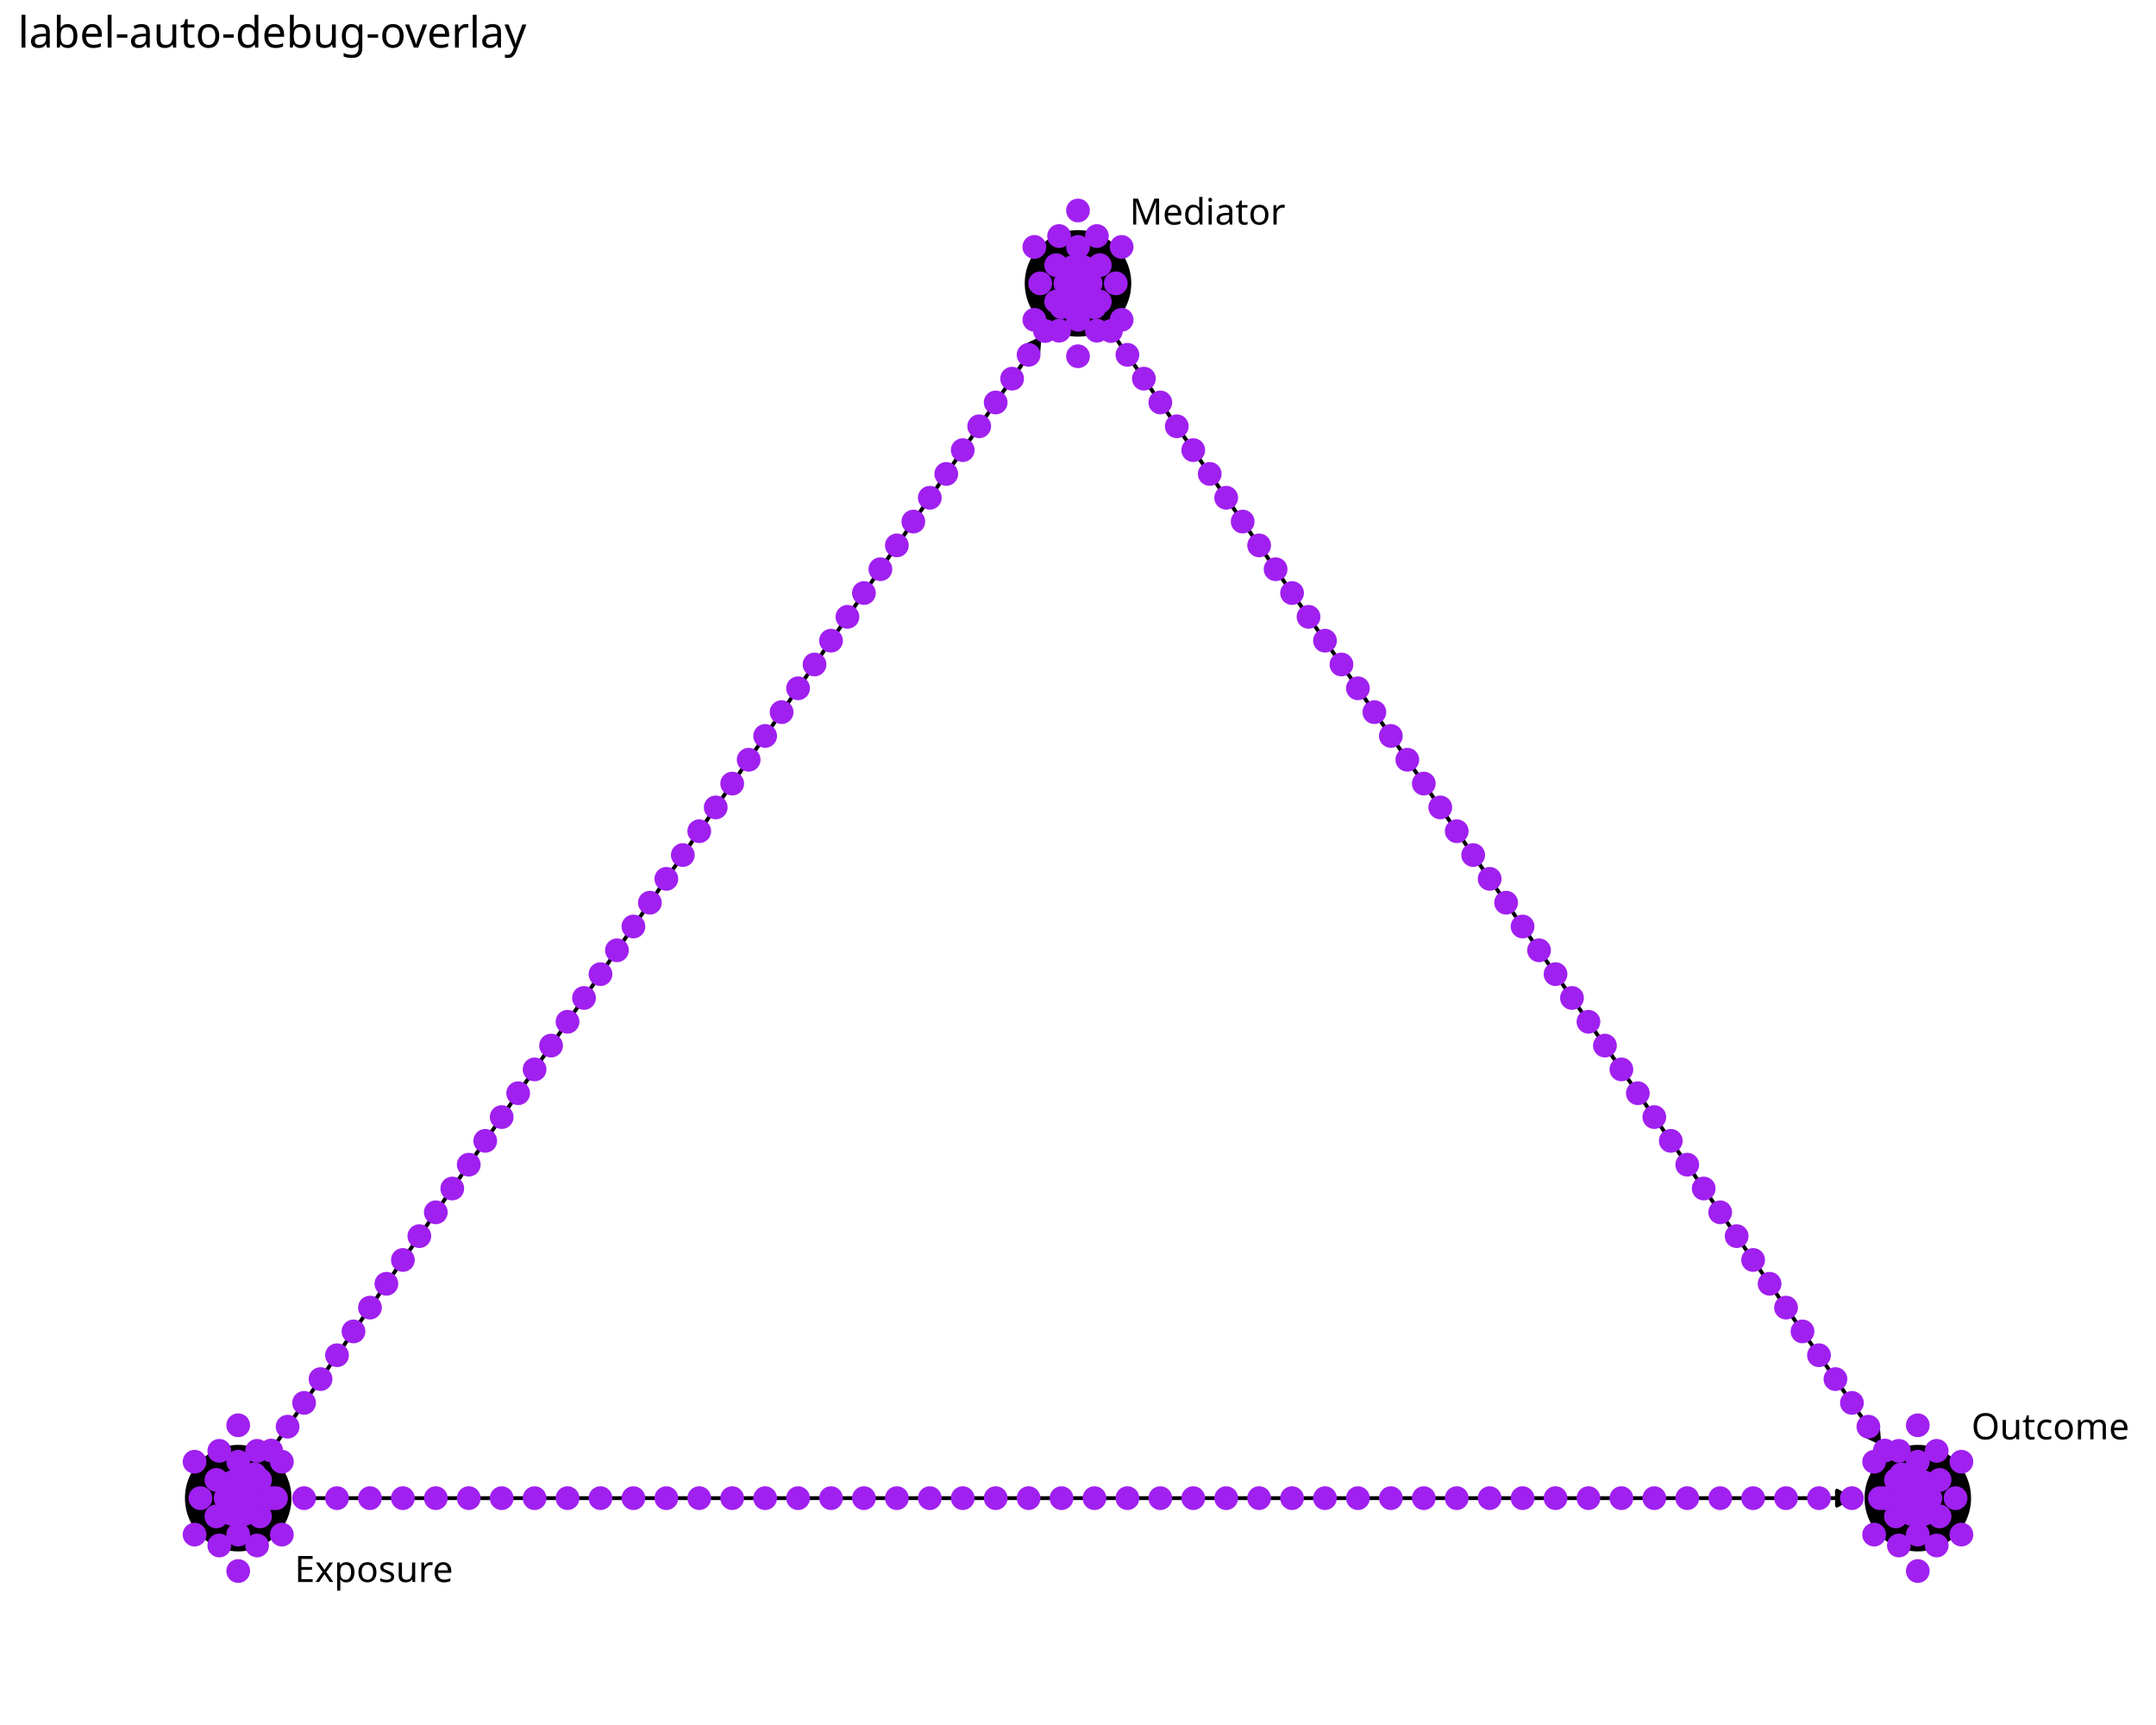
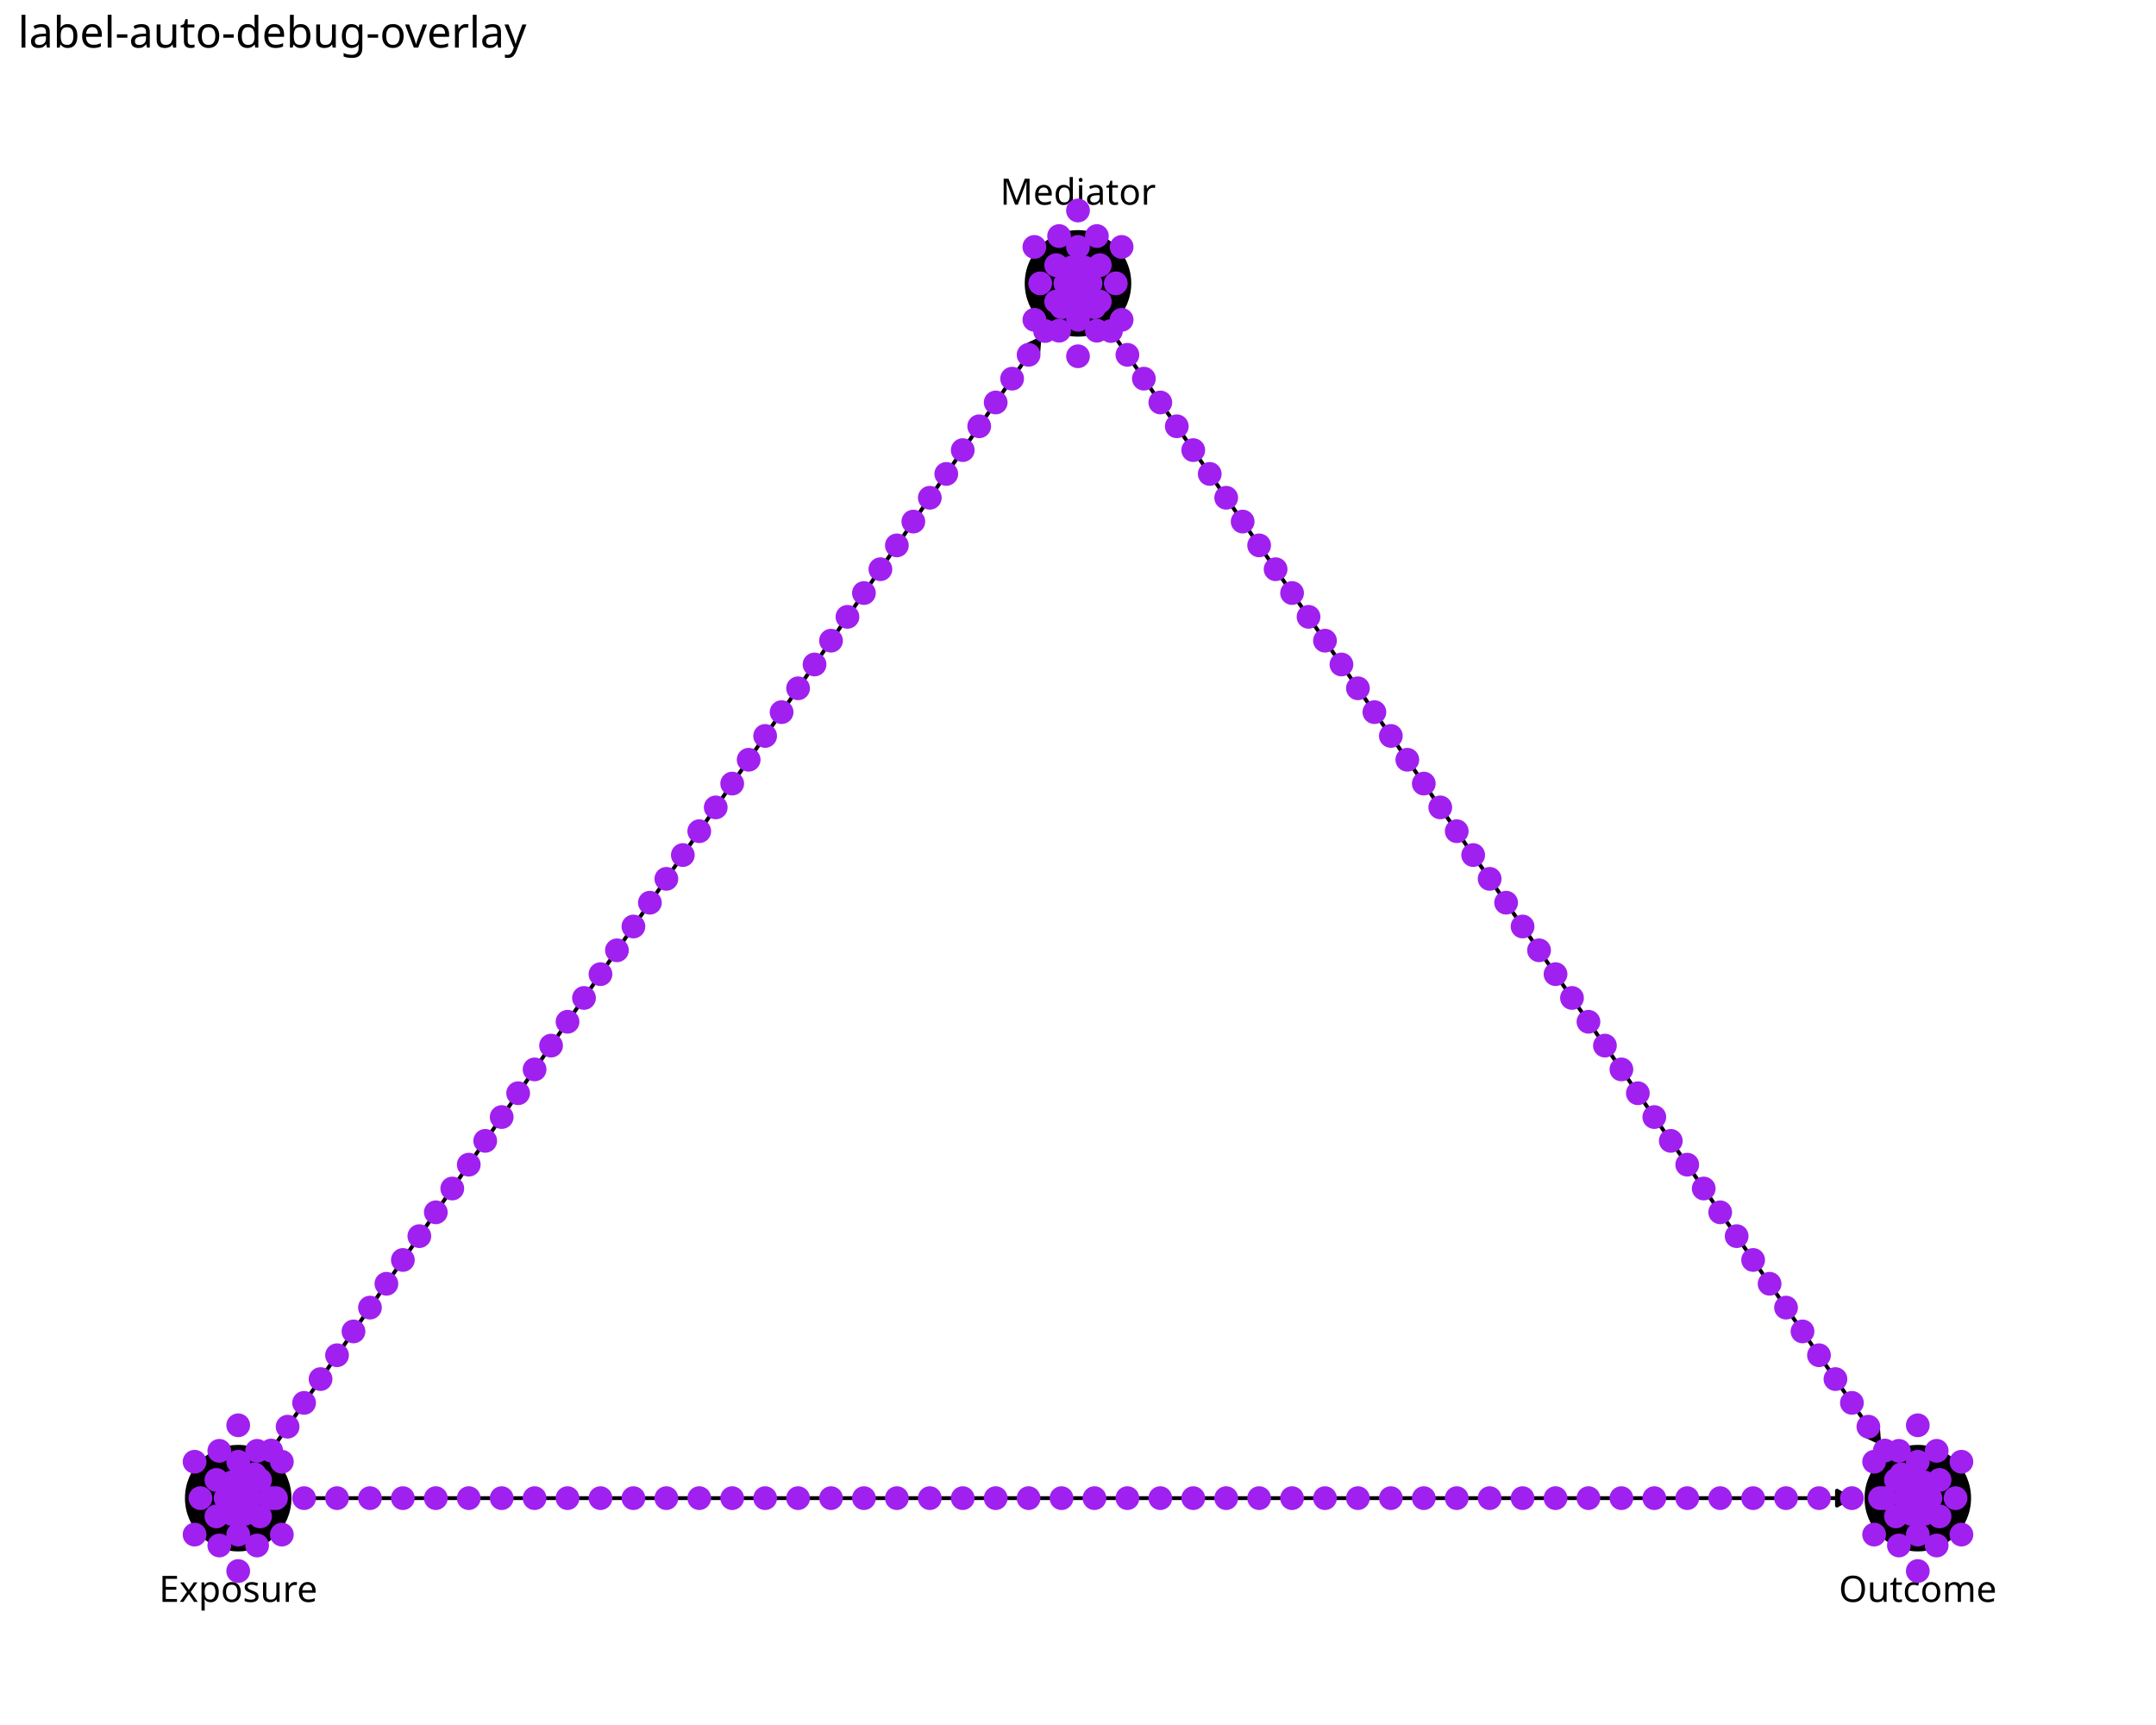
<svg xmlns="http://www.w3.org/2000/svg" class="svglite" data-engine-version="2.0" width="720.00pt" height="576.00pt" viewBox="0 0 720.00 576.00">
  <defs>
    <style type="text/css">
    .svglite line, .svglite polyline, .svglite polygon, .svglite path, .svglite rect, .svglite circle {
      fill: none;
      stroke: #000000;
      stroke-linecap: round;
      stroke-linejoin: round;
      stroke-miterlimit: 10.00;
    }
  </style>
  </defs>
  <rect width="100%" height="100%" style="stroke: none; fill: #FFFFFF;" />
  <defs>
    <clipPath id="cpMC4wMHw3MjAuMDB8MC4wMHw1NzYuMDA=">
      <rect x="0.00" y="0.00" width="720.00" height="576.00" />
    </clipPath>
  </defs>
  <g clip-path="url(#cpMC4wMHw3MjAuMDB8MC4wMHw1NzYuMDA=)">
    <rect x="0.00" y="0.00" width="720.00" height="576.00" style="stroke-width: 1.16; stroke: none; fill: #FFFFFF;" />
  </g>
  <defs>
    <clipPath id="cpNS45OHw3MTQuMDJ8MjQuODV8NTcwLjAy">
      <rect x="5.98" y="24.85" width="708.04" height="545.17" />
    </clipPath>
  </defs>
  <g clip-path="url(#cpNS45OHw3MTQuMDJ8MjQuODV8NTcwLjAy)">
    <circle cx="360.00" cy="94.62" r="17.43" style="stroke-width: 0.71; fill: #000000;" />
    <circle cx="79.55" cy="500.25" r="17.43" style="stroke-width: 0.71; fill: #000000;" />
    <circle cx="640.45" cy="500.25" r="17.43" style="stroke-width: 0.71; fill: #000000;" />
    <polyline points="372.90,113.28 374.16,115.11 377.00,119.21 379.83,123.30 382.66,127.40 385.50,131.50 388.33,135.60 391.16,139.69 393.99,143.79 396.83,147.89 399.66,151.99 402.49,156.08 405.32,160.18 408.16,164.28 410.99,168.37 413.82,172.47 416.66,176.57 419.49,180.67 422.32,184.76 425.15,188.86 427.99,192.96 430.82,197.06 433.65,201.15 436.49,205.25 439.32,209.35 442.15,213.44 444.98,217.54 447.82,221.64 450.65,225.74 453.48,229.83 456.31,233.93 459.15,238.03 461.98,242.13 464.81,246.22 467.65,250.32 470.48,254.42 473.31,258.51 476.14,262.61 478.98,266.71 481.81,270.81 484.64,274.90 487.48,279.00 490.31,283.10 493.14,287.20 495.97,291.29 498.81,295.39 501.64,299.49 504.47,303.58 507.31,307.68 510.14,311.78 512.97,315.88 515.80,319.97 518.64,324.07 521.47,328.17 524.30,332.27 527.13,336.36 529.97,340.46 532.80,344.56 535.63,348.65 538.47,352.75 541.30,356.85 544.13,360.95 546.96,365.04 549.80,369.14 552.63,373.24 555.46,377.34 558.30,381.43 561.13,385.53 563.96,389.63 566.79,393.72 569.63,397.82 572.46,401.92 575.29,406.02 578.12,410.11 580.96,414.21 583.79,418.31 586.62,422.41 589.46,426.50 592.29,430.60 595.12,434.70 597.95,438.79 600.79,442.89 603.62,446.99 606.45,451.09 609.29,455.18 612.12,459.28 614.95,463.38 617.78,467.48 620.62,471.57 623.45,475.67 626.28,479.77 627.55,481.60 " style="stroke-width: 1.28; stroke-linecap: butt;" />
    <polygon points="623.05,479.47 627.55,481.60 627.15,476.64 " style="stroke-width: 1.28; stroke-linecap: butt; fill: #000000;" />
    <polyline points="92.45,481.60 93.72,479.77 96.55,475.67 99.38,471.57 102.22,467.48 105.05,463.38 107.88,459.28 110.71,455.18 113.55,451.09 116.38,446.99 119.21,442.89 122.05,438.79 124.88,434.70 127.71,430.60 130.54,426.50 133.38,422.41 136.21,418.31 139.04,414.21 141.88,410.11 144.71,406.02 147.54,401.92 150.37,397.82 153.21,393.72 156.04,389.63 158.87,385.53 161.70,381.43 164.54,377.34 167.37,373.24 170.20,369.14 173.04,365.04 175.87,360.95 178.70,356.85 181.53,352.75 184.37,348.65 187.20,344.56 190.03,340.46 192.87,336.36 195.70,332.27 198.53,328.17 201.36,324.07 204.20,319.97 207.03,315.88 209.86,311.78 212.69,307.68 215.53,303.58 218.36,299.49 221.19,295.39 224.03,291.29 226.86,287.20 229.69,283.10 232.52,279.00 235.36,274.90 238.19,270.81 241.02,266.71 243.86,262.61 246.69,258.51 249.52,254.42 252.35,250.32 255.19,246.22 258.02,242.13 260.85,238.03 263.69,233.93 266.52,229.83 269.35,225.74 272.18,221.64 275.02,217.54 277.85,213.44 280.68,209.35 283.51,205.25 286.35,201.15 289.18,197.06 292.01,192.96 294.85,188.86 297.68,184.76 300.51,180.67 303.34,176.57 306.18,172.47 309.01,168.37 311.84,164.28 314.68,160.18 317.51,156.08 320.34,151.99 323.17,147.89 326.01,143.79 328.84,139.69 331.67,135.60 334.50,131.50 337.34,127.40 340.17,123.30 343.00,119.21 345.84,115.11 347.10,113.28 " style="stroke-width: 1.28; stroke-linecap: butt;" />
    <polygon points="346.70,118.24 347.10,113.28 342.60,115.41 " style="stroke-width: 1.28; stroke-linecap: butt; fill: #000000;" />
    <polyline points="102.23,500.25 107.88,500.25 113.55,500.25 119.21,500.25 124.88,500.25 130.54,500.25 136.21,500.25 141.88,500.25 147.54,500.25 153.21,500.25 158.87,500.25 164.54,500.25 170.20,500.25 175.87,500.25 181.53,500.25 187.20,500.25 192.87,500.25 198.53,500.25 204.20,500.25 209.86,500.25 215.53,500.25 221.19,500.25 226.86,500.25 232.52,500.25 238.19,500.25 243.86,500.25 249.52,500.25 255.19,500.25 260.85,500.25 266.52,500.25 272.18,500.25 277.85,500.25 283.51,500.25 289.18,500.25 294.85,500.25 300.51,500.25 306.18,500.25 311.84,500.25 317.51,500.25 323.17,500.25 328.84,500.25 334.50,500.25 340.17,500.25 345.84,500.25 351.50,500.25 357.17,500.25 362.83,500.25 368.50,500.25 374.16,500.25 379.83,500.25 385.50,500.25 391.16,500.25 396.83,500.25 402.49,500.25 408.16,500.25 413.82,500.25 419.49,500.25 425.15,500.25 430.82,500.25 436.49,500.25 442.15,500.25 447.82,500.25 453.48,500.25 459.15,500.25 464.81,500.25 470.48,500.25 476.14,500.25 481.81,500.25 487.48,500.25 493.14,500.25 498.81,500.25 504.47,500.25 510.14,500.25 515.80,500.25 521.47,500.25 527.13,500.25 532.80,500.25 538.47,500.25 544.13,500.25 549.80,500.25 555.46,500.25 561.13,500.25 566.79,500.25 572.46,500.25 578.12,500.25 583.79,500.25 589.46,500.25 595.12,500.25 600.79,500.25 606.45,500.25 612.12,500.25 617.77,500.25 " style="stroke-width: 1.28; stroke-linecap: butt;" />
    <polygon points="613.46,502.74 617.77,500.25 613.46,497.76 " style="stroke-width: 1.28; stroke-linecap: butt; fill: #000000;" />
    <text x="360.00" y="98.42" text-anchor="middle" style="font-size: 11.04px; font-weight: bold; fill: #FFFFFF; font-family: sans;" textLength="9.20px" lengthAdjust="spacingAndGlyphs">m</text>
    <text x="79.55" y="504.05" text-anchor="middle" style="font-size: 11.04px; font-weight: bold; fill: #FFFFFF; font-family: sans;" textLength="5.52px" lengthAdjust="spacingAndGlyphs">x</text>
    <text x="640.45" y="504.05" text-anchor="middle" style="font-size: 11.04px; font-weight: bold; fill: #FFFFFF; font-family: sans;" textLength="5.52px" lengthAdjust="spacingAndGlyphs">y</text>
-     <polygon points="378.20,78.59 428.33,78.59 428.24,78.59 428.59,78.57 428.93,78.50 429.25,78.38 429.55,78.21 429.82,77.99 430.05,77.73 430.24,77.43 430.37,77.11 430.46,76.77 430.49,76.43 430.49,76.43 430.49,65.19 430.49,65.19 430.46,64.84 430.37,64.51 430.24,64.19 430.05,63.89 429.82,63.63 429.55,63.41 429.25,63.24 428.93,63.12 428.59,63.05 428.33,63.03 378.20,63.03 378.46,63.05 378.11,63.03 377.76,63.07 377.43,63.17 377.12,63.32 376.83,63.52 376.58,63.76 376.37,64.04 376.21,64.34 376.10,64.67 376.04,65.02 376.04,65.19 376.04,76.43 376.04,76.25 376.04,76.60 376.10,76.94 376.21,77.27 376.37,77.58 376.58,77.86 376.83,78.10 377.12,78.30 377.43,78.45 377.76,78.54 378.11,78.59 " style="stroke-width: 0.00; stroke: none; fill: #FFFFFF;" />
-     <polygon points="97.75,531.85 151.95,531.85 151.86,531.84 152.21,531.83 152.55,531.76 152.87,531.64 153.17,531.46 153.44,531.24 153.67,530.98 153.86,530.69 153.99,530.37 154.08,530.03 154.11,529.69 154.11,529.69 154.11,518.45 154.11,518.45 154.08,518.10 153.99,517.77 153.86,517.45 153.67,517.15 153.44,516.89 153.17,516.67 152.87,516.50 152.55,516.37 152.21,516.30 151.95,516.29 97.75,516.29 98.01,516.30 97.66,516.29 97.32,516.33 96.98,516.43 96.67,516.58 96.38,516.78 96.13,517.02 95.92,517.29 95.76,517.60 95.65,517.93 95.60,518.28 95.59,518.45 95.59,529.69 95.60,529.51 95.60,529.86 95.65,530.20 95.76,530.53 95.92,530.84 96.13,531.12 96.38,531.36 96.67,531.56 96.98,531.71 97.32,531.80 97.66,531.84 " style="stroke-width: 0.00; stroke: none; fill: #FFFFFF;" />
-     <polygon points="658.64,484.22 710.81,484.22 710.72,484.22 711.07,484.20 711.41,484.13 711.73,484.01 712.03,483.84 712.30,483.62 712.53,483.36 712.72,483.06 712.85,482.74 712.94,482.41 712.97,482.06 712.97,482.06 712.97,470.82 712.97,470.82 712.94,470.48 712.85,470.14 712.72,469.82 712.53,469.52 712.30,469.26 712.03,469.04 711.73,468.87 711.41,468.75 711.07,468.68 710.81,468.66 658.64,468.66 658.90,468.68 658.55,468.66 658.21,468.71 657.88,468.80 657.56,468.95 657.28,469.15 657.02,469.39 656.82,469.67 656.65,469.97 656.54,470.30 656.49,470.65 656.48,470.82 656.48,482.06 656.49,481.88 656.49,482.23 656.54,482.58 656.65,482.91 656.82,483.21 657.02,483.49 657.28,483.73 657.56,483.93 657.88,484.08 658.21,484.18 658.55,484.22 " style="stroke-width: 0.00; stroke: none; fill: #FFFFFF;" />
-     <text x="403.26" y="74.99" text-anchor="middle" style="font-size: 12.14px; font-family: sans;" textLength="47.25px" lengthAdjust="spacingAndGlyphs">Mediator</text>
-     <text x="124.85" y="528.25" text-anchor="middle" style="font-size: 12.14px; font-family: sans;" textLength="51.32px" lengthAdjust="spacingAndGlyphs">Exposure</text>
-     <text x="684.72" y="480.62" text-anchor="middle" style="font-size: 12.14px; font-family: sans;" textLength="49.28px" lengthAdjust="spacingAndGlyphs">Outcome</text>
+     <polygon points="334.93,71.95 385.07,71.95 384.98,71.94 385.33,71.93 385.67,71.86 385.99,71.74 386.29,71.56 386.56,71.34 386.79,71.08 386.98,70.79 387.11,70.47 387.20,70.13 387.23,69.79 387.23,69.79 387.23,58.55 387.23,58.55 387.20,58.20 387.11,57.86 386.98,57.54 386.79,57.25 386.56,56.99 386.29,56.77 385.99,56.60 385.67,56.47 385.33,56.40 385.07,56.39 334.93,56.39 335.19,56.40 334.85,56.39 334.50,56.43 334.17,56.53 333.85,56.68 333.57,56.88 333.32,57.12 333.11,57.39 332.95,57.70 332.84,58.03 332.78,58.37 332.77,58.55 332.77,69.79 332.78,69.61 332.78,69.96 332.84,70.30 332.95,70.63 333.11,70.94 333.32,71.22 333.57,71.46 333.85,71.66 334.17,71.81 334.50,71.90 334.85,71.94 " style="stroke-width: 0.00; stroke: none; fill: #FFFFFF;" />
+     <polygon points="52.46,538.49 106.65,538.49 106.57,538.49 106.91,538.47 107.25,538.40 107.58,538.28 107.88,538.11 108.15,537.89 108.38,537.63 108.56,537.33 108.70,537.01 108.78,536.67 108.81,536.33 108.81,536.33 108.81,525.09 108.81,525.09 108.78,524.74 108.70,524.41 108.56,524.09 108.38,523.79 108.15,523.53 107.88,523.31 107.58,523.14 107.25,523.02 106.91,522.95 106.65,522.93 52.46,522.93 52.72,522.95 52.37,522.93 52.02,522.97 51.69,523.07 51.38,523.22 51.09,523.42 50.84,523.66 50.63,523.94 50.47,524.24 50.36,524.57 50.30,524.92 50.30,525.09 50.30,536.33 50.30,536.15 50.30,536.50 50.36,536.85 50.47,537.17 50.63,537.48 50.84,537.76 51.09,538.00 51.38,538.20 51.69,538.35 52.02,538.44 52.37,538.49 " style="stroke-width: 0.00; stroke: none; fill: #FFFFFF;" />
+     <polygon points="614.36,538.49 666.53,538.49 666.44,538.49 666.79,538.47 667.13,538.40 667.45,538.28 667.76,538.11 668.02,537.89 668.25,537.63 668.44,537.33 668.58,537.01 668.66,536.67 668.69,536.33 668.69,536.33 668.69,525.09 668.69,525.09 668.66,524.74 668.58,524.41 668.44,524.09 668.25,523.79 668.02,523.53 667.76,523.31 667.45,523.14 667.13,523.02 666.79,522.95 666.53,522.93 614.36,522.93 614.62,522.95 614.28,522.93 613.93,522.97 613.60,523.07 613.28,523.22 613.00,523.42 612.75,523.66 612.54,523.94 612.38,524.24 612.27,524.57 612.21,524.92 612.20,525.09 612.20,536.33 612.21,536.15 612.21,536.50 612.27,536.85 612.38,537.17 612.54,537.48 612.75,537.76 613.00,538.00 613.28,538.20 613.60,538.35 613.93,538.44 614.28,538.49 " style="stroke-width: 0.00; stroke: none; fill: #FFFFFF;" />
+     <text x="360.00" y="68.35" text-anchor="middle" style="font-size: 12.14px; font-family: sans;" textLength="47.25px" lengthAdjust="spacingAndGlyphs">Mediator</text>
+     <text x="79.55" y="534.89" text-anchor="middle" style="font-size: 12.14px; font-family: sans;" textLength="51.32px" lengthAdjust="spacingAndGlyphs">Exposure</text>
+     <text x="640.45" y="534.89" text-anchor="middle" style="font-size: 12.14px; font-family: sans;" textLength="49.28px" lengthAdjust="spacingAndGlyphs">Outcome</text>
    <circle cx="365.50" cy="102.58" r="3.59" style="stroke-width: 0.77; stroke: #A020F0; fill: #A020F0;" />
    <circle cx="371.00" cy="110.53" r="3.59" style="stroke-width: 0.77; stroke: #A020F0; fill: #A020F0;" />
    <circle cx="376.50" cy="118.48" r="3.59" style="stroke-width: 0.77; stroke: #A020F0; fill: #A020F0;" />
    <circle cx="382.00" cy="126.44" r="3.59" style="stroke-width: 0.77; stroke: #A020F0; fill: #A020F0;" />
    <circle cx="387.49" cy="134.39" r="3.59" style="stroke-width: 0.77; stroke: #A020F0; fill: #A020F0;" />
    <circle cx="392.99" cy="142.34" r="3.59" style="stroke-width: 0.77; stroke: #A020F0; fill: #A020F0;" />
    <circle cx="398.49" cy="150.30" r="3.59" style="stroke-width: 0.77; stroke: #A020F0; fill: #A020F0;" />
    <circle cx="403.99" cy="158.25" r="3.59" style="stroke-width: 0.77; stroke: #A020F0; fill: #A020F0;" />
    <circle cx="409.49" cy="166.21" r="3.59" style="stroke-width: 0.77; stroke: #A020F0; fill: #A020F0;" />
    <circle cx="414.99" cy="174.16" r="3.59" style="stroke-width: 0.77; stroke: #A020F0; fill: #A020F0;" />
    <circle cx="420.49" cy="182.11" r="3.59" style="stroke-width: 0.77; stroke: #A020F0; fill: #A020F0;" />
    <circle cx="425.99" cy="190.07" r="3.59" style="stroke-width: 0.77; stroke: #A020F0; fill: #A020F0;" />
    <circle cx="431.49" cy="198.02" r="3.59" style="stroke-width: 0.77; stroke: #A020F0; fill: #A020F0;" />
    <circle cx="436.99" cy="205.97" r="3.59" style="stroke-width: 0.77; stroke: #A020F0; fill: #A020F0;" />
    <circle cx="442.48" cy="213.93" r="3.59" style="stroke-width: 0.77; stroke: #A020F0; fill: #A020F0;" />
    <circle cx="447.98" cy="221.88" r="3.59" style="stroke-width: 0.77; stroke: #A020F0; fill: #A020F0;" />
    <circle cx="453.48" cy="229.83" r="3.59" style="stroke-width: 0.77; stroke: #A020F0; fill: #A020F0;" />
    <circle cx="458.98" cy="237.79" r="3.59" style="stroke-width: 0.77; stroke: #A020F0; fill: #A020F0;" />
    <circle cx="464.48" cy="245.74" r="3.59" style="stroke-width: 0.77; stroke: #A020F0; fill: #A020F0;" />
    <circle cx="469.98" cy="253.69" r="3.59" style="stroke-width: 0.77; stroke: #A020F0; fill: #A020F0;" />
    <circle cx="475.48" cy="261.65" r="3.59" style="stroke-width: 0.77; stroke: #A020F0; fill: #A020F0;" />
    <circle cx="480.98" cy="269.60" r="3.59" style="stroke-width: 0.77; stroke: #A020F0; fill: #A020F0;" />
    <circle cx="486.48" cy="277.55" r="3.59" style="stroke-width: 0.77; stroke: #A020F0; fill: #A020F0;" />
    <circle cx="491.97" cy="285.51" r="3.59" style="stroke-width: 0.77; stroke: #A020F0; fill: #A020F0;" />
    <circle cx="497.47" cy="293.46" r="3.59" style="stroke-width: 0.77; stroke: #A020F0; fill: #A020F0;" />
    <circle cx="502.97" cy="301.42" r="3.59" style="stroke-width: 0.77; stroke: #A020F0; fill: #A020F0;" />
    <circle cx="508.47" cy="309.37" r="3.59" style="stroke-width: 0.77; stroke: #A020F0; fill: #A020F0;" />
    <circle cx="513.97" cy="317.32" r="3.59" style="stroke-width: 0.77; stroke: #A020F0; fill: #A020F0;" />
    <circle cx="519.47" cy="325.28" r="3.59" style="stroke-width: 0.77; stroke: #A020F0; fill: #A020F0;" />
    <circle cx="524.97" cy="333.23" r="3.59" style="stroke-width: 0.77; stroke: #A020F0; fill: #A020F0;" />
    <circle cx="530.47" cy="341.18" r="3.59" style="stroke-width: 0.77; stroke: #A020F0; fill: #A020F0;" />
    <circle cx="535.97" cy="349.14" r="3.59" style="stroke-width: 0.77; stroke: #A020F0; fill: #A020F0;" />
    <circle cx="541.47" cy="357.09" r="3.59" style="stroke-width: 0.77; stroke: #A020F0; fill: #A020F0;" />
    <circle cx="546.96" cy="365.04" r="3.59" style="stroke-width: 0.77; stroke: #A020F0; fill: #A020F0;" />
    <circle cx="552.46" cy="373.00" r="3.59" style="stroke-width: 0.77; stroke: #A020F0; fill: #A020F0;" />
    <circle cx="557.96" cy="380.95" r="3.59" style="stroke-width: 0.77; stroke: #A020F0; fill: #A020F0;" />
    <circle cx="563.46" cy="388.90" r="3.59" style="stroke-width: 0.77; stroke: #A020F0; fill: #A020F0;" />
    <circle cx="568.96" cy="396.86" r="3.59" style="stroke-width: 0.77; stroke: #A020F0; fill: #A020F0;" />
    <circle cx="574.46" cy="404.81" r="3.59" style="stroke-width: 0.77; stroke: #A020F0; fill: #A020F0;" />
    <circle cx="579.96" cy="412.76" r="3.59" style="stroke-width: 0.77; stroke: #A020F0; fill: #A020F0;" />
    <circle cx="585.46" cy="420.72" r="3.59" style="stroke-width: 0.77; stroke: #A020F0; fill: #A020F0;" />
    <circle cx="590.96" cy="428.67" r="3.59" style="stroke-width: 0.77; stroke: #A020F0; fill: #A020F0;" />
    <circle cx="596.45" cy="436.63" r="3.59" style="stroke-width: 0.77; stroke: #A020F0; fill: #A020F0;" />
    <circle cx="601.95" cy="444.58" r="3.59" style="stroke-width: 0.77; stroke: #A020F0; fill: #A020F0;" />
    <circle cx="607.45" cy="452.53" r="3.59" style="stroke-width: 0.77; stroke: #A020F0; fill: #A020F0;" />
    <circle cx="612.95" cy="460.49" r="3.59" style="stroke-width: 0.77; stroke: #A020F0; fill: #A020F0;" />
    <circle cx="618.45" cy="468.44" r="3.59" style="stroke-width: 0.77; stroke: #A020F0; fill: #A020F0;" />
    <circle cx="623.95" cy="476.39" r="3.59" style="stroke-width: 0.77; stroke: #A020F0; fill: #A020F0;" />
    <circle cx="629.45" cy="484.35" r="3.59" style="stroke-width: 0.77; stroke: #A020F0; fill: #A020F0;" />
    <circle cx="634.95" cy="492.30" r="3.59" style="stroke-width: 0.77; stroke: #A020F0; fill: #A020F0;" />
    <circle cx="85.05" cy="492.30" r="3.59" style="stroke-width: 0.77; stroke: #A020F0; fill: #A020F0;" />
    <circle cx="90.55" cy="484.35" r="3.59" style="stroke-width: 0.77; stroke: #A020F0; fill: #A020F0;" />
    <circle cx="96.05" cy="476.39" r="3.59" style="stroke-width: 0.77; stroke: #A020F0; fill: #A020F0;" />
    <circle cx="101.55" cy="468.44" r="3.59" style="stroke-width: 0.77; stroke: #A020F0; fill: #A020F0;" />
    <circle cx="107.05" cy="460.49" r="3.59" style="stroke-width: 0.77; stroke: #A020F0; fill: #A020F0;" />
    <circle cx="112.55" cy="452.53" r="3.59" style="stroke-width: 0.77; stroke: #A020F0; fill: #A020F0;" />
    <circle cx="118.05" cy="444.58" r="3.59" style="stroke-width: 0.77; stroke: #A020F0; fill: #A020F0;" />
    <circle cx="123.55" cy="436.63" r="3.59" style="stroke-width: 0.77; stroke: #A020F0; fill: #A020F0;" />
    <circle cx="129.04" cy="428.67" r="3.59" style="stroke-width: 0.77; stroke: #A020F0; fill: #A020F0;" />
    <circle cx="134.54" cy="420.72" r="3.59" style="stroke-width: 0.77; stroke: #A020F0; fill: #A020F0;" />
    <circle cx="140.04" cy="412.76" r="3.59" style="stroke-width: 0.77; stroke: #A020F0; fill: #A020F0;" />
    <circle cx="145.54" cy="404.81" r="3.59" style="stroke-width: 0.77; stroke: #A020F0; fill: #A020F0;" />
    <circle cx="151.04" cy="396.86" r="3.59" style="stroke-width: 0.77; stroke: #A020F0; fill: #A020F0;" />
    <circle cx="156.54" cy="388.90" r="3.59" style="stroke-width: 0.77; stroke: #A020F0; fill: #A020F0;" />
    <circle cx="162.04" cy="380.95" r="3.59" style="stroke-width: 0.77; stroke: #A020F0; fill: #A020F0;" />
    <circle cx="167.54" cy="373.00" r="3.59" style="stroke-width: 0.77; stroke: #A020F0; fill: #A020F0;" />
    <circle cx="173.04" cy="365.04" r="3.59" style="stroke-width: 0.77; stroke: #A020F0; fill: #A020F0;" />
    <circle cx="178.53" cy="357.09" r="3.59" style="stroke-width: 0.77; stroke: #A020F0; fill: #A020F0;" />
    <circle cx="184.03" cy="349.14" r="3.59" style="stroke-width: 0.77; stroke: #A020F0; fill: #A020F0;" />
    <circle cx="189.53" cy="341.18" r="3.59" style="stroke-width: 0.77; stroke: #A020F0; fill: #A020F0;" />
    <circle cx="195.03" cy="333.23" r="3.59" style="stroke-width: 0.77; stroke: #A020F0; fill: #A020F0;" />
    <circle cx="200.53" cy="325.28" r="3.59" style="stroke-width: 0.77; stroke: #A020F0; fill: #A020F0;" />
    <circle cx="206.03" cy="317.32" r="3.59" style="stroke-width: 0.77; stroke: #A020F0; fill: #A020F0;" />
    <circle cx="211.53" cy="309.37" r="3.59" style="stroke-width: 0.77; stroke: #A020F0; fill: #A020F0;" />
    <circle cx="217.03" cy="301.42" r="3.59" style="stroke-width: 0.77; stroke: #A020F0; fill: #A020F0;" />
    <circle cx="222.53" cy="293.46" r="3.59" style="stroke-width: 0.77; stroke: #A020F0; fill: #A020F0;" />
    <circle cx="228.03" cy="285.51" r="3.59" style="stroke-width: 0.77; stroke: #A020F0; fill: #A020F0;" />
    <circle cx="233.52" cy="277.55" r="3.59" style="stroke-width: 0.77; stroke: #A020F0; fill: #A020F0;" />
    <circle cx="239.02" cy="269.60" r="3.59" style="stroke-width: 0.77; stroke: #A020F0; fill: #A020F0;" />
    <circle cx="244.52" cy="261.65" r="3.59" style="stroke-width: 0.77; stroke: #A020F0; fill: #A020F0;" />
    <circle cx="250.02" cy="253.69" r="3.59" style="stroke-width: 0.77; stroke: #A020F0; fill: #A020F0;" />
    <circle cx="255.52" cy="245.74" r="3.59" style="stroke-width: 0.77; stroke: #A020F0; fill: #A020F0;" />
    <circle cx="261.02" cy="237.79" r="3.59" style="stroke-width: 0.77; stroke: #A020F0; fill: #A020F0;" />
    <circle cx="266.52" cy="229.83" r="3.59" style="stroke-width: 0.77; stroke: #A020F0; fill: #A020F0;" />
    <circle cx="272.02" cy="221.88" r="3.59" style="stroke-width: 0.77; stroke: #A020F0; fill: #A020F0;" />
    <circle cx="277.52" cy="213.93" r="3.59" style="stroke-width: 0.77; stroke: #A020F0; fill: #A020F0;" />
    <circle cx="283.01" cy="205.97" r="3.59" style="stroke-width: 0.77; stroke: #A020F0; fill: #A020F0;" />
    <circle cx="288.51" cy="198.02" r="3.59" style="stroke-width: 0.77; stroke: #A020F0; fill: #A020F0;" />
    <circle cx="294.01" cy="190.07" r="3.59" style="stroke-width: 0.77; stroke: #A020F0; fill: #A020F0;" />
    <circle cx="299.51" cy="182.11" r="3.59" style="stroke-width: 0.77; stroke: #A020F0; fill: #A020F0;" />
    <circle cx="305.01" cy="174.16" r="3.59" style="stroke-width: 0.77; stroke: #A020F0; fill: #A020F0;" />
    <circle cx="310.51" cy="166.21" r="3.59" style="stroke-width: 0.77; stroke: #A020F0; fill: #A020F0;" />
    <circle cx="316.01" cy="158.25" r="3.59" style="stroke-width: 0.77; stroke: #A020F0; fill: #A020F0;" />
    <circle cx="321.51" cy="150.30" r="3.59" style="stroke-width: 0.77; stroke: #A020F0; fill: #A020F0;" />
    <circle cx="327.01" cy="142.34" r="3.59" style="stroke-width: 0.77; stroke: #A020F0; fill: #A020F0;" />
    <circle cx="332.51" cy="134.39" r="3.59" style="stroke-width: 0.77; stroke: #A020F0; fill: #A020F0;" />
    <circle cx="338.00" cy="126.44" r="3.59" style="stroke-width: 0.77; stroke: #A020F0; fill: #A020F0;" />
    <circle cx="343.50" cy="118.48" r="3.59" style="stroke-width: 0.77; stroke: #A020F0; fill: #A020F0;" />
    <circle cx="349.00" cy="110.53" r="3.59" style="stroke-width: 0.77; stroke: #A020F0; fill: #A020F0;" />
    <circle cx="354.50" cy="102.58" r="3.59" style="stroke-width: 0.77; stroke: #A020F0; fill: #A020F0;" />
    <circle cx="90.55" cy="500.25" r="3.59" style="stroke-width: 0.77; stroke: #A020F0; fill: #A020F0;" />
    <circle cx="101.55" cy="500.25" r="3.59" style="stroke-width: 0.77; stroke: #A020F0; fill: #A020F0;" />
    <circle cx="112.55" cy="500.25" r="3.59" style="stroke-width: 0.77; stroke: #A020F0; fill: #A020F0;" />
    <circle cx="123.55" cy="500.25" r="3.59" style="stroke-width: 0.77; stroke: #A020F0; fill: #A020F0;" />
    <circle cx="134.54" cy="500.25" r="3.59" style="stroke-width: 0.77; stroke: #A020F0; fill: #A020F0;" />
    <circle cx="145.54" cy="500.25" r="3.59" style="stroke-width: 0.77; stroke: #A020F0; fill: #A020F0;" />
    <circle cx="156.54" cy="500.25" r="3.59" style="stroke-width: 0.77; stroke: #A020F0; fill: #A020F0;" />
    <circle cx="167.54" cy="500.25" r="3.59" style="stroke-width: 0.77; stroke: #A020F0; fill: #A020F0;" />
    <circle cx="178.53" cy="500.25" r="3.59" style="stroke-width: 0.77; stroke: #A020F0; fill: #A020F0;" />
    <circle cx="189.53" cy="500.25" r="3.59" style="stroke-width: 0.77; stroke: #A020F0; fill: #A020F0;" />
    <circle cx="200.53" cy="500.25" r="3.59" style="stroke-width: 0.77; stroke: #A020F0; fill: #A020F0;" />
    <circle cx="211.53" cy="500.25" r="3.59" style="stroke-width: 0.77; stroke: #A020F0; fill: #A020F0;" />
    <circle cx="222.53" cy="500.25" r="3.59" style="stroke-width: 0.77; stroke: #A020F0; fill: #A020F0;" />
    <circle cx="233.52" cy="500.25" r="3.59" style="stroke-width: 0.77; stroke: #A020F0; fill: #A020F0;" />
    <circle cx="244.52" cy="500.25" r="3.59" style="stroke-width: 0.77; stroke: #A020F0; fill: #A020F0;" />
    <circle cx="255.52" cy="500.25" r="3.59" style="stroke-width: 0.77; stroke: #A020F0; fill: #A020F0;" />
    <circle cx="266.52" cy="500.25" r="3.59" style="stroke-width: 0.77; stroke: #A020F0; fill: #A020F0;" />
    <circle cx="277.52" cy="500.25" r="3.59" style="stroke-width: 0.77; stroke: #A020F0; fill: #A020F0;" />
    <circle cx="288.51" cy="500.25" r="3.59" style="stroke-width: 0.77; stroke: #A020F0; fill: #A020F0;" />
    <circle cx="299.51" cy="500.25" r="3.59" style="stroke-width: 0.77; stroke: #A020F0; fill: #A020F0;" />
    <circle cx="310.51" cy="500.25" r="3.59" style="stroke-width: 0.77; stroke: #A020F0; fill: #A020F0;" />
    <circle cx="321.51" cy="500.25" r="3.59" style="stroke-width: 0.77; stroke: #A020F0; fill: #A020F0;" />
    <circle cx="332.51" cy="500.25" r="3.59" style="stroke-width: 0.77; stroke: #A020F0; fill: #A020F0;" />
    <circle cx="343.50" cy="500.25" r="3.59" style="stroke-width: 0.77; stroke: #A020F0; fill: #A020F0;" />
    <circle cx="354.50" cy="500.25" r="3.59" style="stroke-width: 0.77; stroke: #A020F0; fill: #A020F0;" />
    <circle cx="365.50" cy="500.25" r="3.59" style="stroke-width: 0.77; stroke: #A020F0; fill: #A020F0;" />
    <circle cx="376.50" cy="500.25" r="3.59" style="stroke-width: 0.77; stroke: #A020F0; fill: #A020F0;" />
    <circle cx="387.49" cy="500.25" r="3.59" style="stroke-width: 0.77; stroke: #A020F0; fill: #A020F0;" />
    <circle cx="398.49" cy="500.25" r="3.59" style="stroke-width: 0.77; stroke: #A020F0; fill: #A020F0;" />
    <circle cx="409.49" cy="500.25" r="3.59" style="stroke-width: 0.77; stroke: #A020F0; fill: #A020F0;" />
    <circle cx="420.49" cy="500.25" r="3.59" style="stroke-width: 0.77; stroke: #A020F0; fill: #A020F0;" />
    <circle cx="431.49" cy="500.25" r="3.59" style="stroke-width: 0.77; stroke: #A020F0; fill: #A020F0;" />
    <circle cx="442.48" cy="500.25" r="3.59" style="stroke-width: 0.77; stroke: #A020F0; fill: #A020F0;" />
    <circle cx="453.48" cy="500.25" r="3.59" style="stroke-width: 0.77; stroke: #A020F0; fill: #A020F0;" />
    <circle cx="464.48" cy="500.25" r="3.59" style="stroke-width: 0.77; stroke: #A020F0; fill: #A020F0;" />
    <circle cx="475.48" cy="500.25" r="3.59" style="stroke-width: 0.77; stroke: #A020F0; fill: #A020F0;" />
    <circle cx="486.48" cy="500.25" r="3.59" style="stroke-width: 0.77; stroke: #A020F0; fill: #A020F0;" />
    <circle cx="497.47" cy="500.25" r="3.59" style="stroke-width: 0.77; stroke: #A020F0; fill: #A020F0;" />
    <circle cx="508.47" cy="500.25" r="3.59" style="stroke-width: 0.77; stroke: #A020F0; fill: #A020F0;" />
    <circle cx="519.47" cy="500.25" r="3.59" style="stroke-width: 0.77; stroke: #A020F0; fill: #A020F0;" />
    <circle cx="530.47" cy="500.25" r="3.59" style="stroke-width: 0.77; stroke: #A020F0; fill: #A020F0;" />
    <circle cx="541.47" cy="500.25" r="3.59" style="stroke-width: 0.77; stroke: #A020F0; fill: #A020F0;" />
    <circle cx="552.46" cy="500.25" r="3.59" style="stroke-width: 0.77; stroke: #A020F0; fill: #A020F0;" />
    <circle cx="563.46" cy="500.25" r="3.59" style="stroke-width: 0.77; stroke: #A020F0; fill: #A020F0;" />
    <circle cx="574.46" cy="500.25" r="3.59" style="stroke-width: 0.77; stroke: #A020F0; fill: #A020F0;" />
    <circle cx="585.46" cy="500.25" r="3.59" style="stroke-width: 0.77; stroke: #A020F0; fill: #A020F0;" />
    <circle cx="596.45" cy="500.25" r="3.59" style="stroke-width: 0.77; stroke: #A020F0; fill: #A020F0;" />
    <circle cx="607.45" cy="500.25" r="3.59" style="stroke-width: 0.77; stroke: #A020F0; fill: #A020F0;" />
    <circle cx="618.45" cy="500.25" r="3.59" style="stroke-width: 0.77; stroke: #A020F0; fill: #A020F0;" />
    <circle cx="629.45" cy="500.25" r="3.59" style="stroke-width: 0.77; stroke: #A020F0; fill: #A020F0;" />
    <circle cx="360.00" cy="94.62" r="3.59" style="stroke-width: 0.77; stroke: #A020F0; fill: #A020F0;" />
    <circle cx="362.10" cy="89.35" r="3.59" style="stroke-width: 0.77; stroke: #A020F0; fill: #A020F0;" />
    <circle cx="357.90" cy="89.35" r="3.59" style="stroke-width: 0.77; stroke: #A020F0; fill: #A020F0;" />
    <circle cx="355.79" cy="94.62" r="3.59" style="stroke-width: 0.77; stroke: #A020F0; fill: #A020F0;" />
    <circle cx="357.90" cy="99.89" r="3.59" style="stroke-width: 0.77; stroke: #A020F0; fill: #A020F0;" />
    <circle cx="362.10" cy="99.89" r="3.59" style="stroke-width: 0.77; stroke: #A020F0; fill: #A020F0;" />
    <circle cx="364.21" cy="94.62" r="3.59" style="stroke-width: 0.77; stroke: #A020F0; fill: #A020F0;" />
    <circle cx="360.00" cy="82.45" r="3.59" style="stroke-width: 0.77; stroke: #A020F0; fill: #A020F0;" />
    <circle cx="352.71" cy="88.54" r="3.59" style="stroke-width: 0.77; stroke: #A020F0; fill: #A020F0;" />
    <circle cx="352.71" cy="100.71" r="3.59" style="stroke-width: 0.77; stroke: #A020F0; fill: #A020F0;" />
    <circle cx="360.00" cy="106.79" r="3.59" style="stroke-width: 0.77; stroke: #A020F0; fill: #A020F0;" />
    <circle cx="367.29" cy="100.71" r="3.59" style="stroke-width: 0.77; stroke: #A020F0; fill: #A020F0;" />
    <circle cx="367.29" cy="88.54" r="3.59" style="stroke-width: 0.77; stroke: #A020F0; fill: #A020F0;" />
    <circle cx="366.31" cy="78.82" r="3.59" style="stroke-width: 0.77; stroke: #A020F0; fill: #A020F0;" />
    <circle cx="353.69" cy="78.82" r="3.59" style="stroke-width: 0.77; stroke: #A020F0; fill: #A020F0;" />
    <circle cx="347.38" cy="94.62" r="3.59" style="stroke-width: 0.77; stroke: #A020F0; fill: #A020F0;" />
    <circle cx="353.69" cy="110.43" r="3.59" style="stroke-width: 0.77; stroke: #A020F0; fill: #A020F0;" />
    <circle cx="366.31" cy="110.43" r="3.59" style="stroke-width: 0.77; stroke: #A020F0; fill: #A020F0;" />
    <circle cx="372.62" cy="94.62" r="3.59" style="stroke-width: 0.77; stroke: #A020F0; fill: #A020F0;" />
    <circle cx="360.00" cy="70.29" r="3.59" style="stroke-width: 0.77; stroke: #A020F0; fill: #A020F0;" />
    <circle cx="345.43" cy="82.45" r="3.59" style="stroke-width: 0.77; stroke: #A020F0; fill: #A020F0;" />
    <circle cx="345.43" cy="106.79" r="3.59" style="stroke-width: 0.77; stroke: #A020F0; fill: #A020F0;" />
    <circle cx="360.00" cy="118.96" r="3.59" style="stroke-width: 0.77; stroke: #A020F0; fill: #A020F0;" />
    <circle cx="374.57" cy="106.79" r="3.59" style="stroke-width: 0.77; stroke: #A020F0; fill: #A020F0;" />
    <circle cx="374.57" cy="82.45" r="3.59" style="stroke-width: 0.77; stroke: #A020F0; fill: #A020F0;" />
    <circle cx="79.55" cy="500.25" r="3.59" style="stroke-width: 0.77; stroke: #A020F0; fill: #A020F0;" />
    <circle cx="81.66" cy="494.98" r="3.59" style="stroke-width: 0.77; stroke: #A020F0; fill: #A020F0;" />
    <circle cx="77.45" cy="494.98" r="3.59" style="stroke-width: 0.77; stroke: #A020F0; fill: #A020F0;" />
    <circle cx="75.35" cy="500.25" r="3.59" style="stroke-width: 0.77; stroke: #A020F0; fill: #A020F0;" />
    <circle cx="77.45" cy="505.52" r="3.59" style="stroke-width: 0.77; stroke: #A020F0; fill: #A020F0;" />
    <circle cx="81.66" cy="505.52" r="3.59" style="stroke-width: 0.77; stroke: #A020F0; fill: #A020F0;" />
    <circle cx="83.76" cy="500.25" r="3.59" style="stroke-width: 0.77; stroke: #A020F0; fill: #A020F0;" />
    <circle cx="79.55" cy="488.09" r="3.59" style="stroke-width: 0.77; stroke: #A020F0; fill: #A020F0;" />
    <circle cx="72.27" cy="494.17" r="3.59" style="stroke-width: 0.77; stroke: #A020F0; fill: #A020F0;" />
    <circle cx="72.27" cy="506.34" r="3.59" style="stroke-width: 0.77; stroke: #A020F0; fill: #A020F0;" />
    <circle cx="79.55" cy="512.42" r="3.59" style="stroke-width: 0.77; stroke: #A020F0; fill: #A020F0;" />
    <circle cx="86.84" cy="506.34" r="3.59" style="stroke-width: 0.77; stroke: #A020F0; fill: #A020F0;" />
    <circle cx="86.84" cy="494.17" r="3.59" style="stroke-width: 0.77; stroke: #A020F0; fill: #A020F0;" />
    <circle cx="85.86" cy="484.45" r="3.59" style="stroke-width: 0.77; stroke: #A020F0; fill: #A020F0;" />
    <circle cx="73.24" cy="484.45" r="3.59" style="stroke-width: 0.77; stroke: #A020F0; fill: #A020F0;" />
    <circle cx="66.93" cy="500.25" r="3.59" style="stroke-width: 0.77; stroke: #A020F0; fill: #A020F0;" />
    <circle cx="73.24" cy="516.06" r="3.59" style="stroke-width: 0.77; stroke: #A020F0; fill: #A020F0;" />
    <circle cx="85.86" cy="516.06" r="3.59" style="stroke-width: 0.77; stroke: #A020F0; fill: #A020F0;" />
    <circle cx="92.17" cy="500.25" r="3.59" style="stroke-width: 0.77; stroke: #A020F0; fill: #A020F0;" />
    <circle cx="79.55" cy="475.92" r="3.59" style="stroke-width: 0.77; stroke: #A020F0; fill: #A020F0;" />
    <circle cx="64.98" cy="488.09" r="3.59" style="stroke-width: 0.77; stroke: #A020F0; fill: #A020F0;" />
    <circle cx="64.98" cy="512.42" r="3.59" style="stroke-width: 0.77; stroke: #A020F0; fill: #A020F0;" />
    <circle cx="79.55" cy="524.59" r="3.59" style="stroke-width: 0.77; stroke: #A020F0; fill: #A020F0;" />
    <circle cx="94.13" cy="512.42" r="3.59" style="stroke-width: 0.77; stroke: #A020F0; fill: #A020F0;" />
    <circle cx="94.13" cy="488.09" r="3.59" style="stroke-width: 0.77; stroke: #A020F0; fill: #A020F0;" />
    <circle cx="640.45" cy="500.25" r="3.59" style="stroke-width: 0.77; stroke: #A020F0; fill: #A020F0;" />
    <circle cx="642.55" cy="494.98" r="3.59" style="stroke-width: 0.77; stroke: #A020F0; fill: #A020F0;" />
    <circle cx="638.34" cy="494.98" r="3.59" style="stroke-width: 0.77; stroke: #A020F0; fill: #A020F0;" />
    <circle cx="636.24" cy="500.25" r="3.59" style="stroke-width: 0.77; stroke: #A020F0; fill: #A020F0;" />
    <circle cx="638.34" cy="505.52" r="3.59" style="stroke-width: 0.77; stroke: #A020F0; fill: #A020F0;" />
    <circle cx="642.55" cy="505.52" r="3.59" style="stroke-width: 0.77; stroke: #A020F0; fill: #A020F0;" />
    <circle cx="644.65" cy="500.25" r="3.59" style="stroke-width: 0.77; stroke: #A020F0; fill: #A020F0;" />
    <circle cx="640.45" cy="488.09" r="3.59" style="stroke-width: 0.77; stroke: #A020F0; fill: #A020F0;" />
    <circle cx="633.16" cy="494.17" r="3.59" style="stroke-width: 0.77; stroke: #A020F0; fill: #A020F0;" />
    <circle cx="633.16" cy="506.34" r="3.59" style="stroke-width: 0.77; stroke: #A020F0; fill: #A020F0;" />
    <circle cx="640.45" cy="512.42" r="3.59" style="stroke-width: 0.77; stroke: #A020F0; fill: #A020F0;" />
    <circle cx="647.73" cy="506.34" r="3.59" style="stroke-width: 0.77; stroke: #A020F0; fill: #A020F0;" />
    <circle cx="647.73" cy="494.17" r="3.59" style="stroke-width: 0.77; stroke: #A020F0; fill: #A020F0;" />
    <circle cx="646.76" cy="484.45" r="3.59" style="stroke-width: 0.77; stroke: #A020F0; fill: #A020F0;" />
    <circle cx="634.14" cy="484.45" r="3.59" style="stroke-width: 0.77; stroke: #A020F0; fill: #A020F0;" />
    <circle cx="627.83" cy="500.25" r="3.59" style="stroke-width: 0.77; stroke: #A020F0; fill: #A020F0;" />
    <circle cx="634.14" cy="516.06" r="3.59" style="stroke-width: 0.77; stroke: #A020F0; fill: #A020F0;" />
    <circle cx="646.76" cy="516.06" r="3.59" style="stroke-width: 0.77; stroke: #A020F0; fill: #A020F0;" />
    <circle cx="653.07" cy="500.25" r="3.59" style="stroke-width: 0.77; stroke: #A020F0; fill: #A020F0;" />
    <circle cx="640.45" cy="475.92" r="3.59" style="stroke-width: 0.77; stroke: #A020F0; fill: #A020F0;" />
    <circle cx="625.87" cy="488.09" r="3.59" style="stroke-width: 0.77; stroke: #A020F0; fill: #A020F0;" />
    <circle cx="625.87" cy="512.42" r="3.59" style="stroke-width: 0.77; stroke: #A020F0; fill: #A020F0;" />
    <circle cx="640.45" cy="524.59" r="3.59" style="stroke-width: 0.77; stroke: #A020F0; fill: #A020F0;" />
    <circle cx="655.02" cy="512.42" r="3.59" style="stroke-width: 0.77; stroke: #A020F0; fill: #A020F0;" />
    <circle cx="655.02" cy="488.09" r="3.59" style="stroke-width: 0.77; stroke: #A020F0; fill: #A020F0;" />
  </g>
  <g clip-path="url(#cpMC4wMHw3MjAuMDB8MC4wMHw1NzYuMDA=)">
    <text x="5.98" y="15.89" style="font-size: 14.40px; font-family: sans;" textLength="159.31px" lengthAdjust="spacingAndGlyphs">label-auto-debug-overlay</text>
  </g>
</svg>
